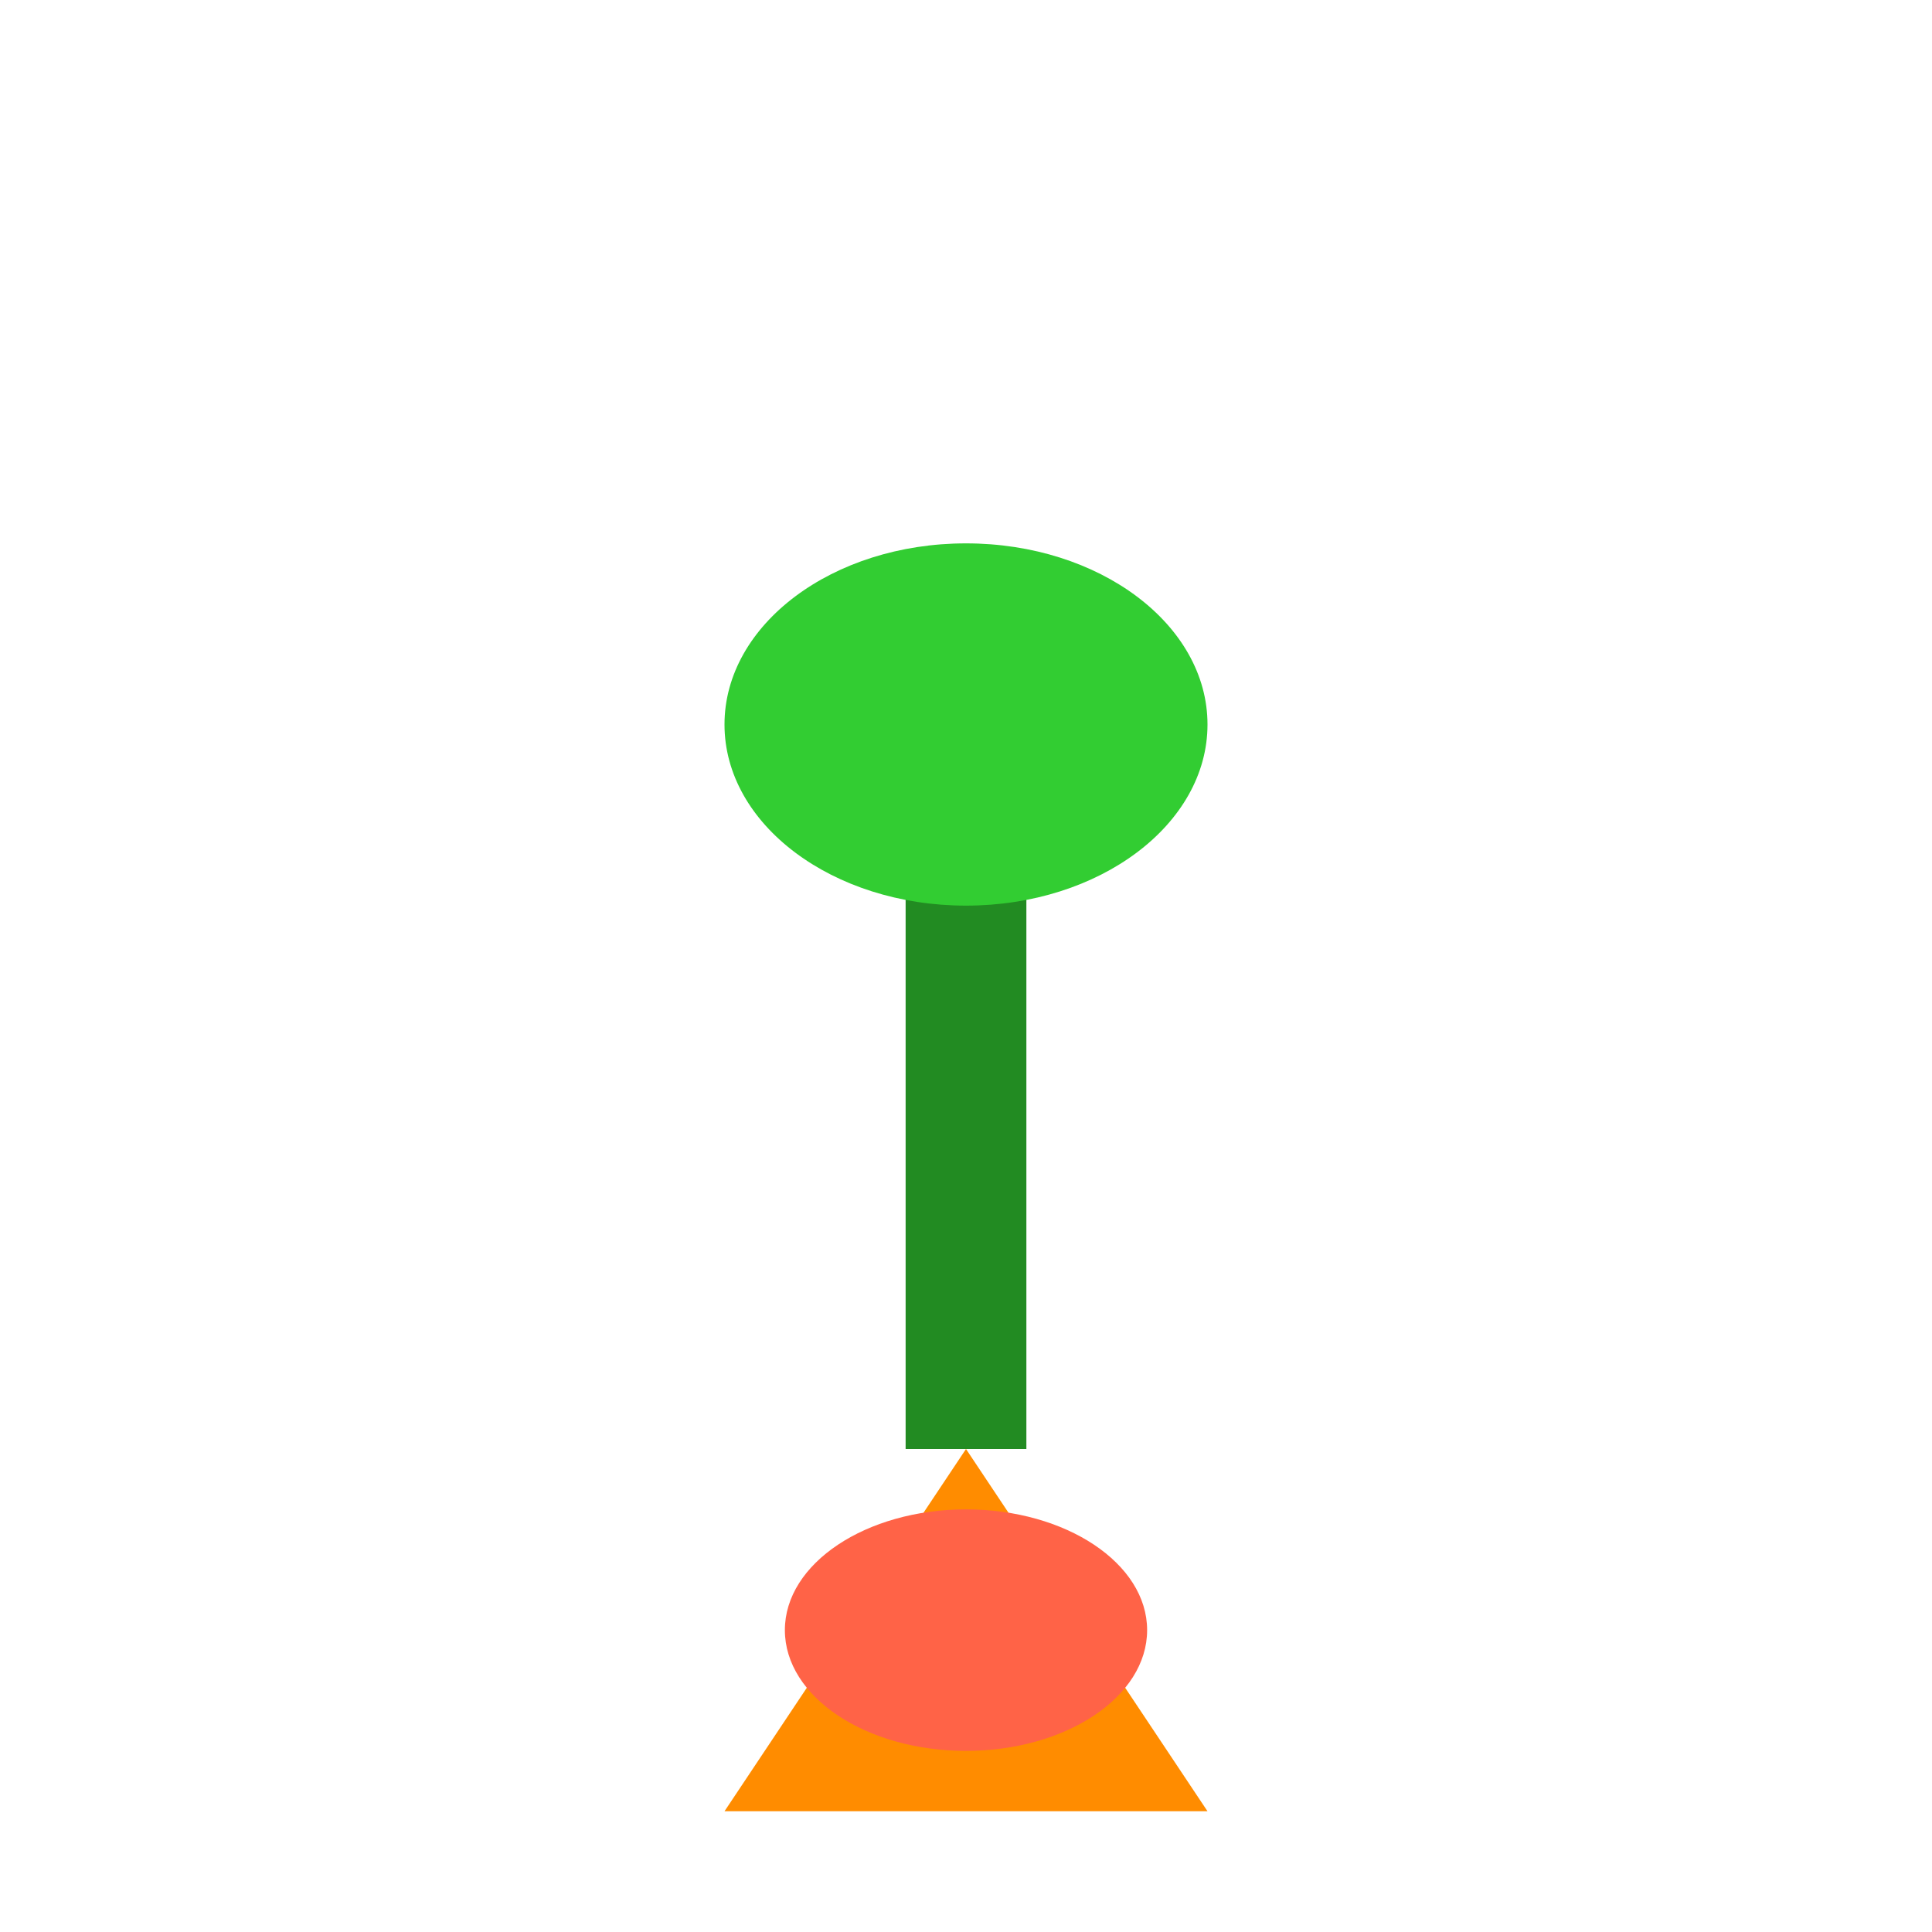
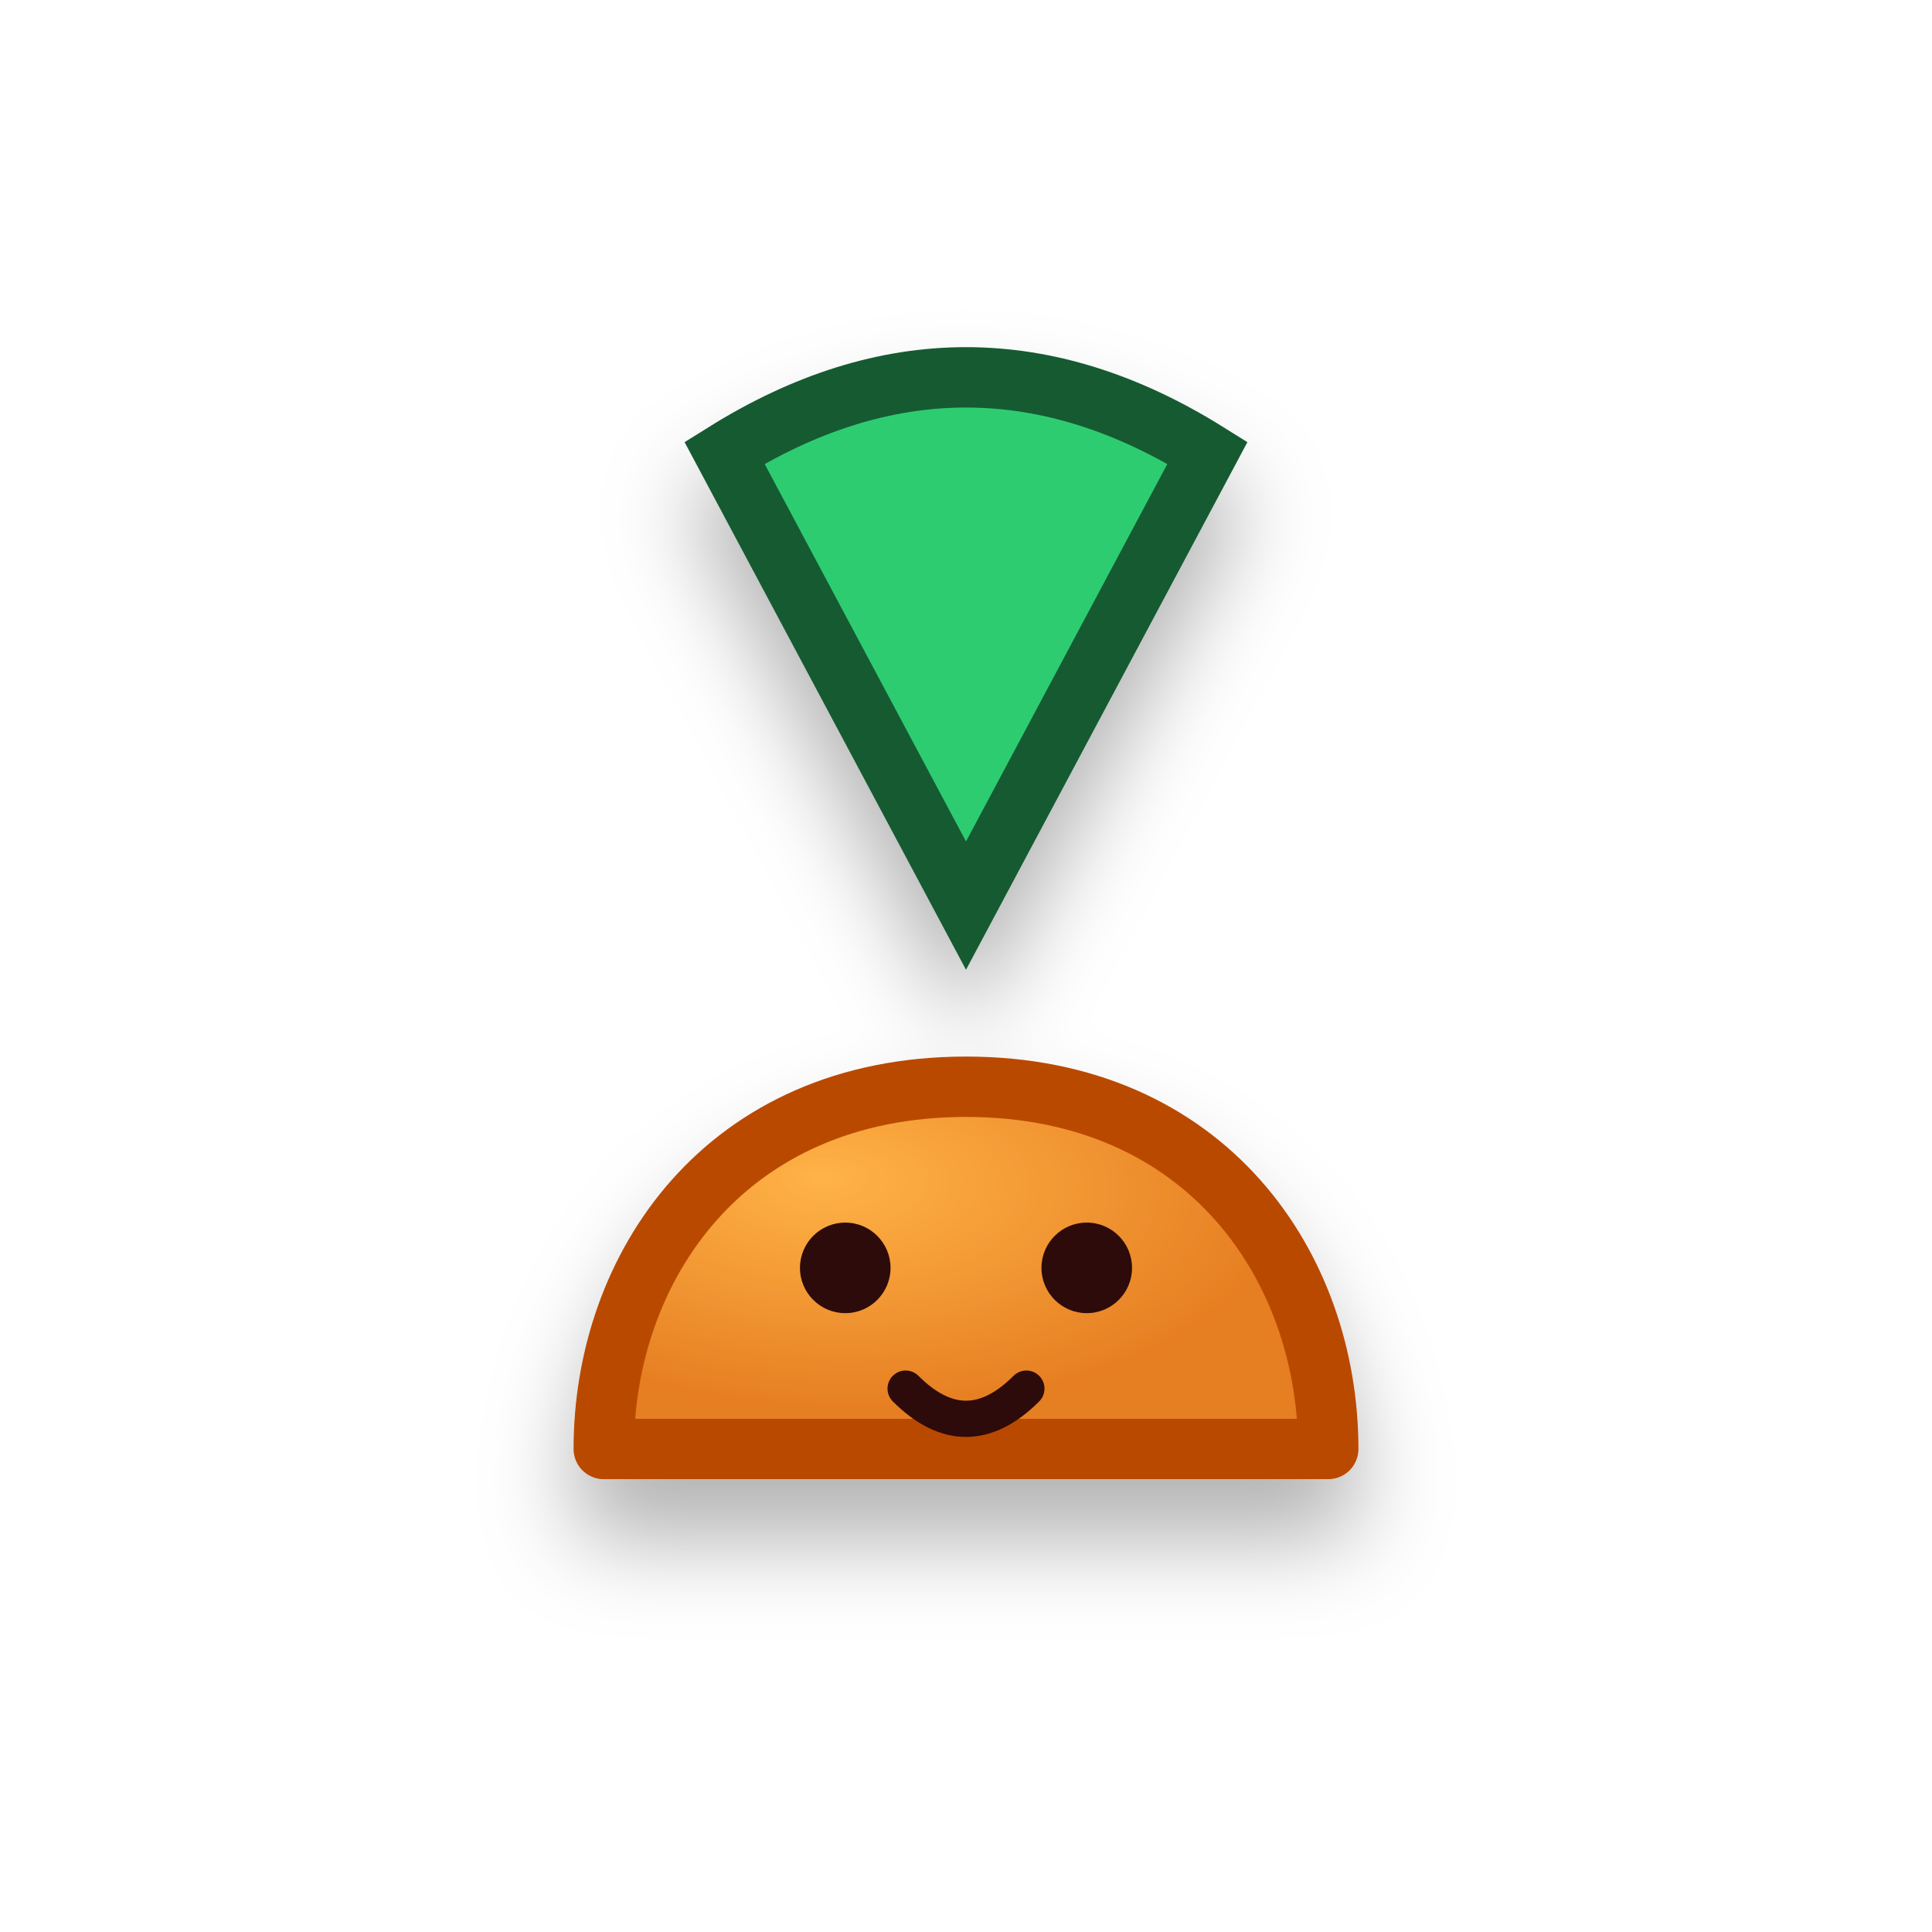
- <svg xmlns="http://www.w3.org/2000/svg" width="32" height="32" viewBox="0 0 32 32">
-   <rect x="15" y="12" width="2" height="12" fill="#228B22" />
-   <ellipse cx="16" cy="12" rx="4" ry="3" fill="#32CD32" />
-   <polygon points="16,24 12,30 20,30" fill="#FF8C00" />
-   <ellipse cx="16" cy="27" rx="3" ry="2" fill="#FF6347" />
+ <svg xmlns="http://www.w3.org/2000/svg" width="64" height="64" viewBox="0 0 64 64">
+   <defs>
+     <radialGradient id="grad_carrot" cx="35%" cy="30%" r="60%" fx="30%" fy="25%">
+       <stop offset="0%" stop-color="#FFB347" />
+       <stop offset="100%" stop-color="#E67E22" />
+     </radialGradient>
+     <filter id="shadow_carrot" x="-20%" y="-20%" width="140%" height="140%">
+       <feDropShadow dx="0" dy="2" stdDeviation="1.5" flood-color="#000000" flood-opacity="0.3" />
+     </filter>
+   </defs>
+   <g filter="url(#shadow_carrot)">
+     <path d="M32 30 L24 15 Q32 10 40 15 Z" fill="#2ECC71" stroke="#145A32" stroke-width="2" />
+     <path d="M32 36 C24 36 20 42 20 48 L44 48 C44 42 40 36 32 36 Z" fill="url(#grad_carrot)" stroke="#BA4A00" stroke-width="2" stroke-linecap="round" stroke-linejoin="round" />
+   </g>
+   <g fill="#2D0B0B" transform="translate(0, 8)">
+     <circle cx="28" cy="34" r="1.5" />
+     <circle cx="36" cy="34" r="1.5" />
+     <path d="M30 38 Q32 40 34 38" fill="none" stroke="#2D0B0B" stroke-width="1.2" stroke-linecap="round" />
+   </g>
</svg>
